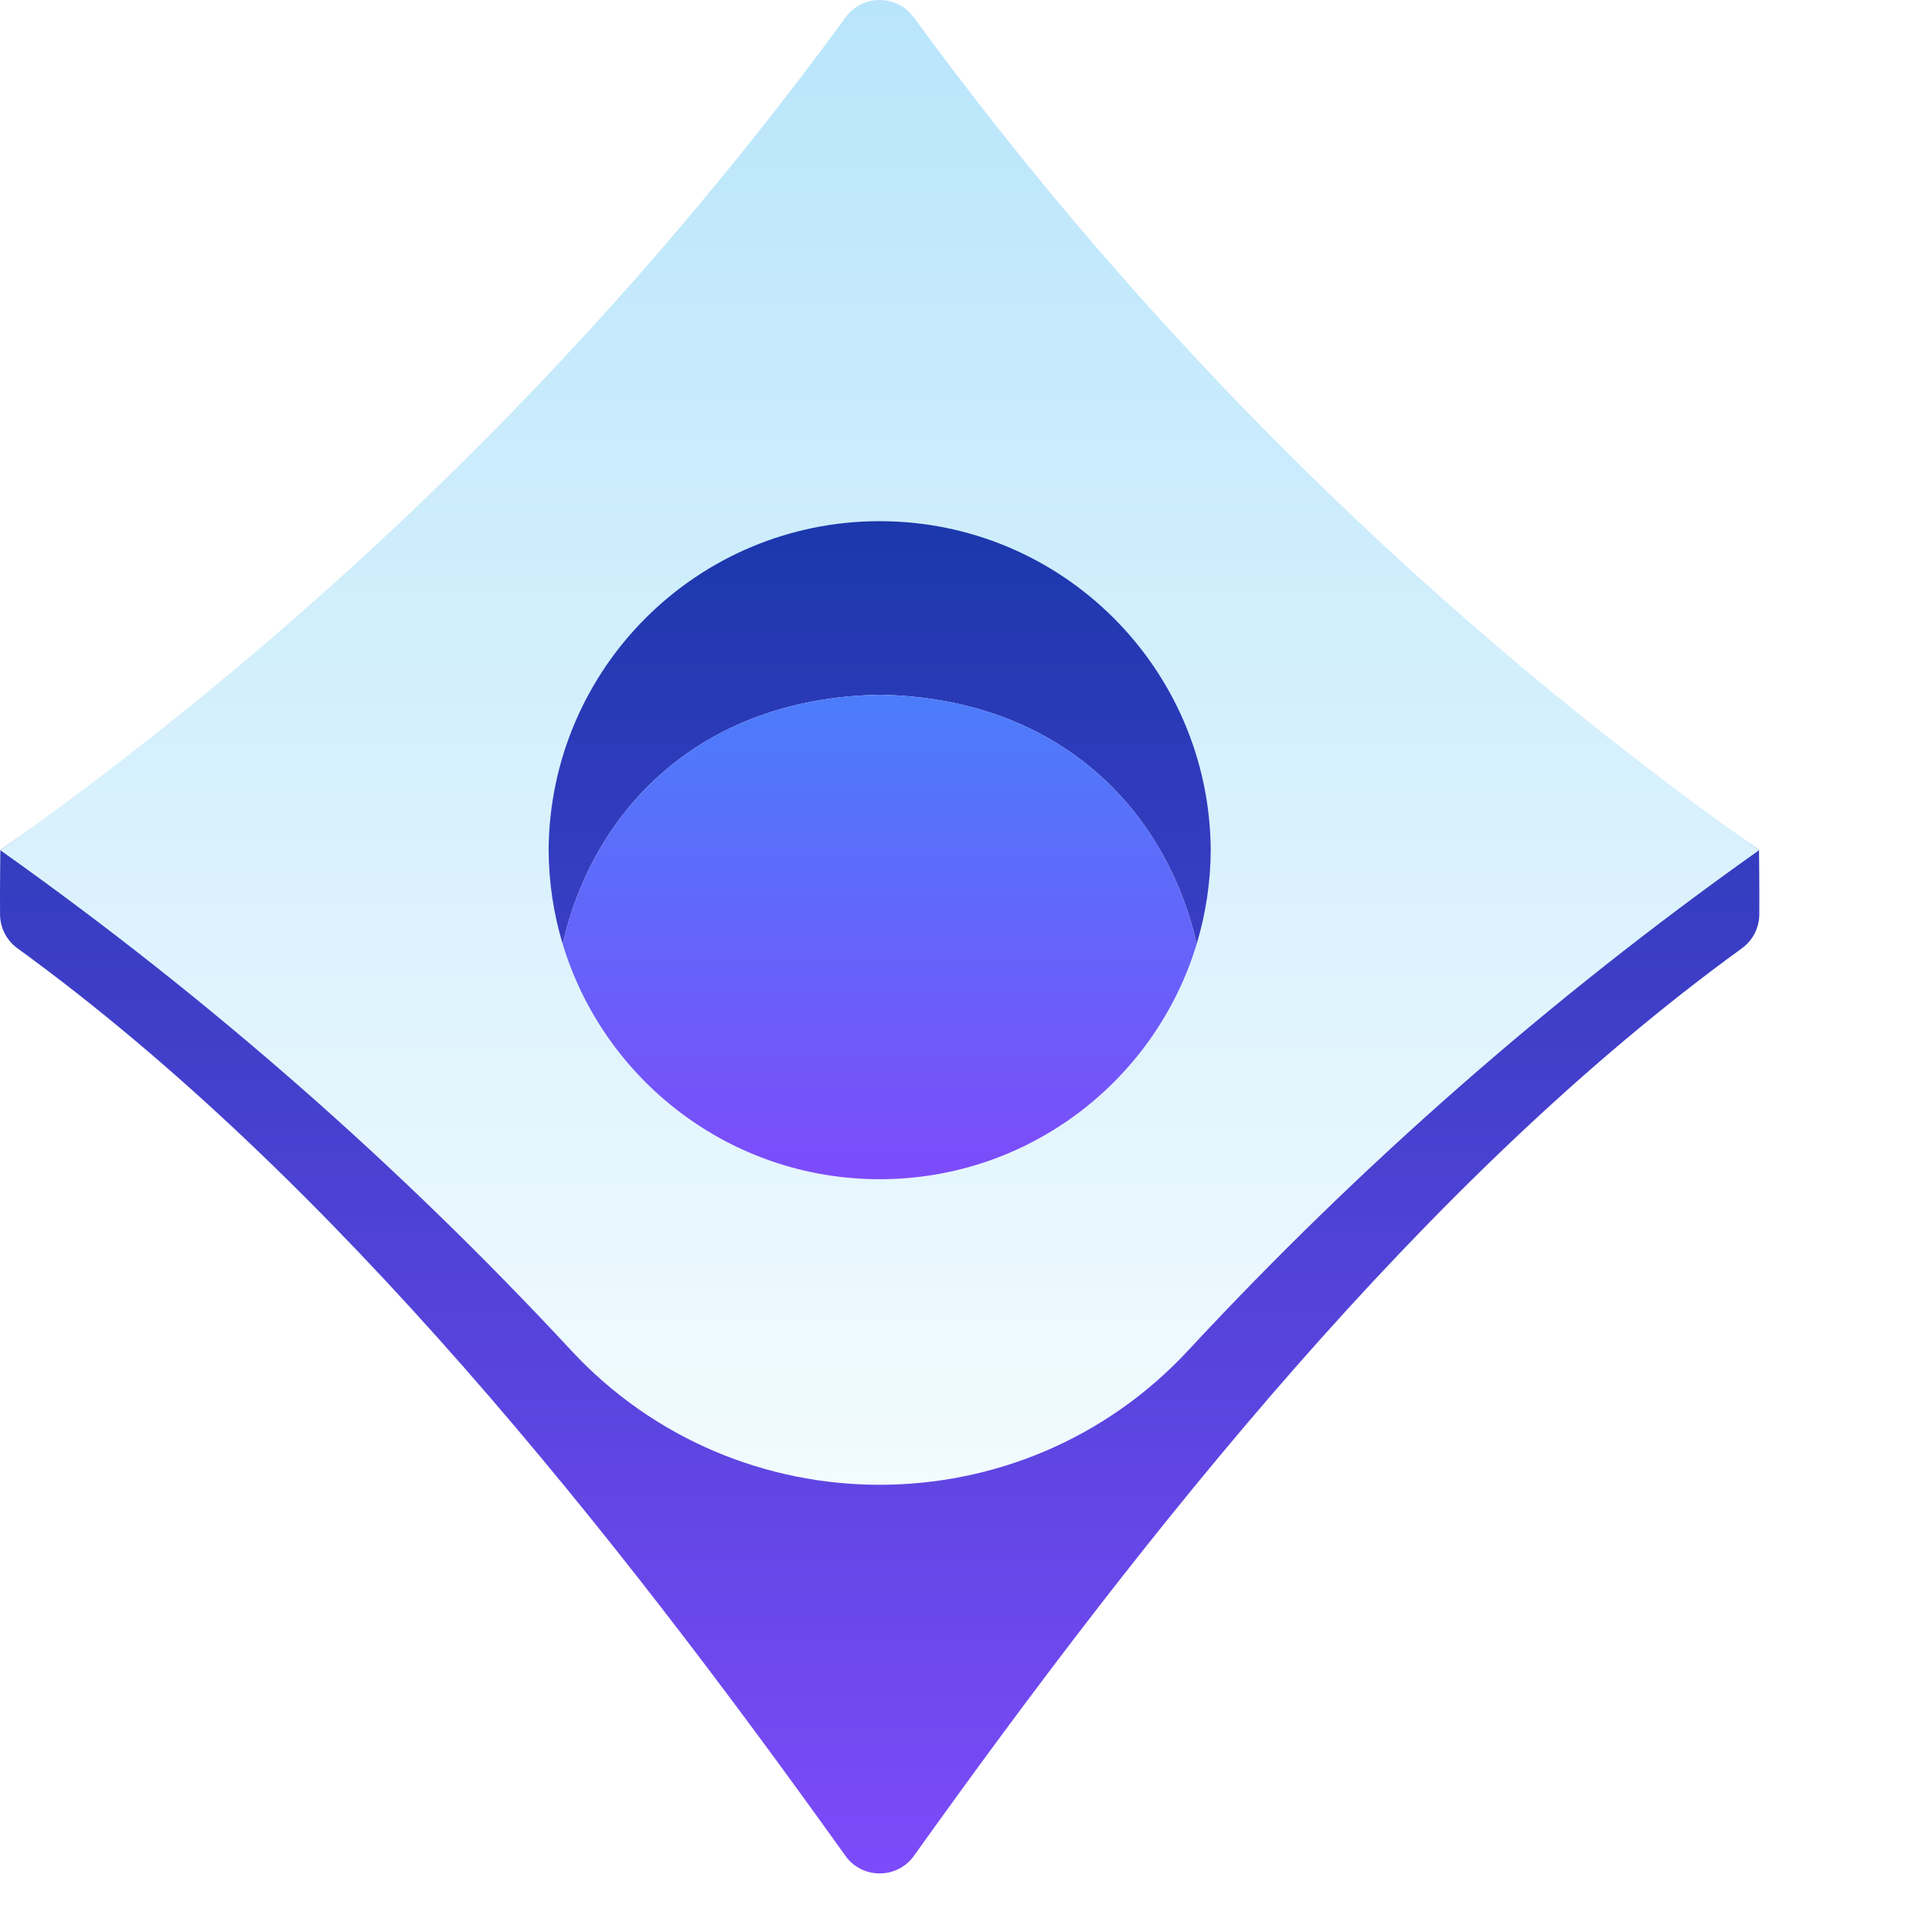
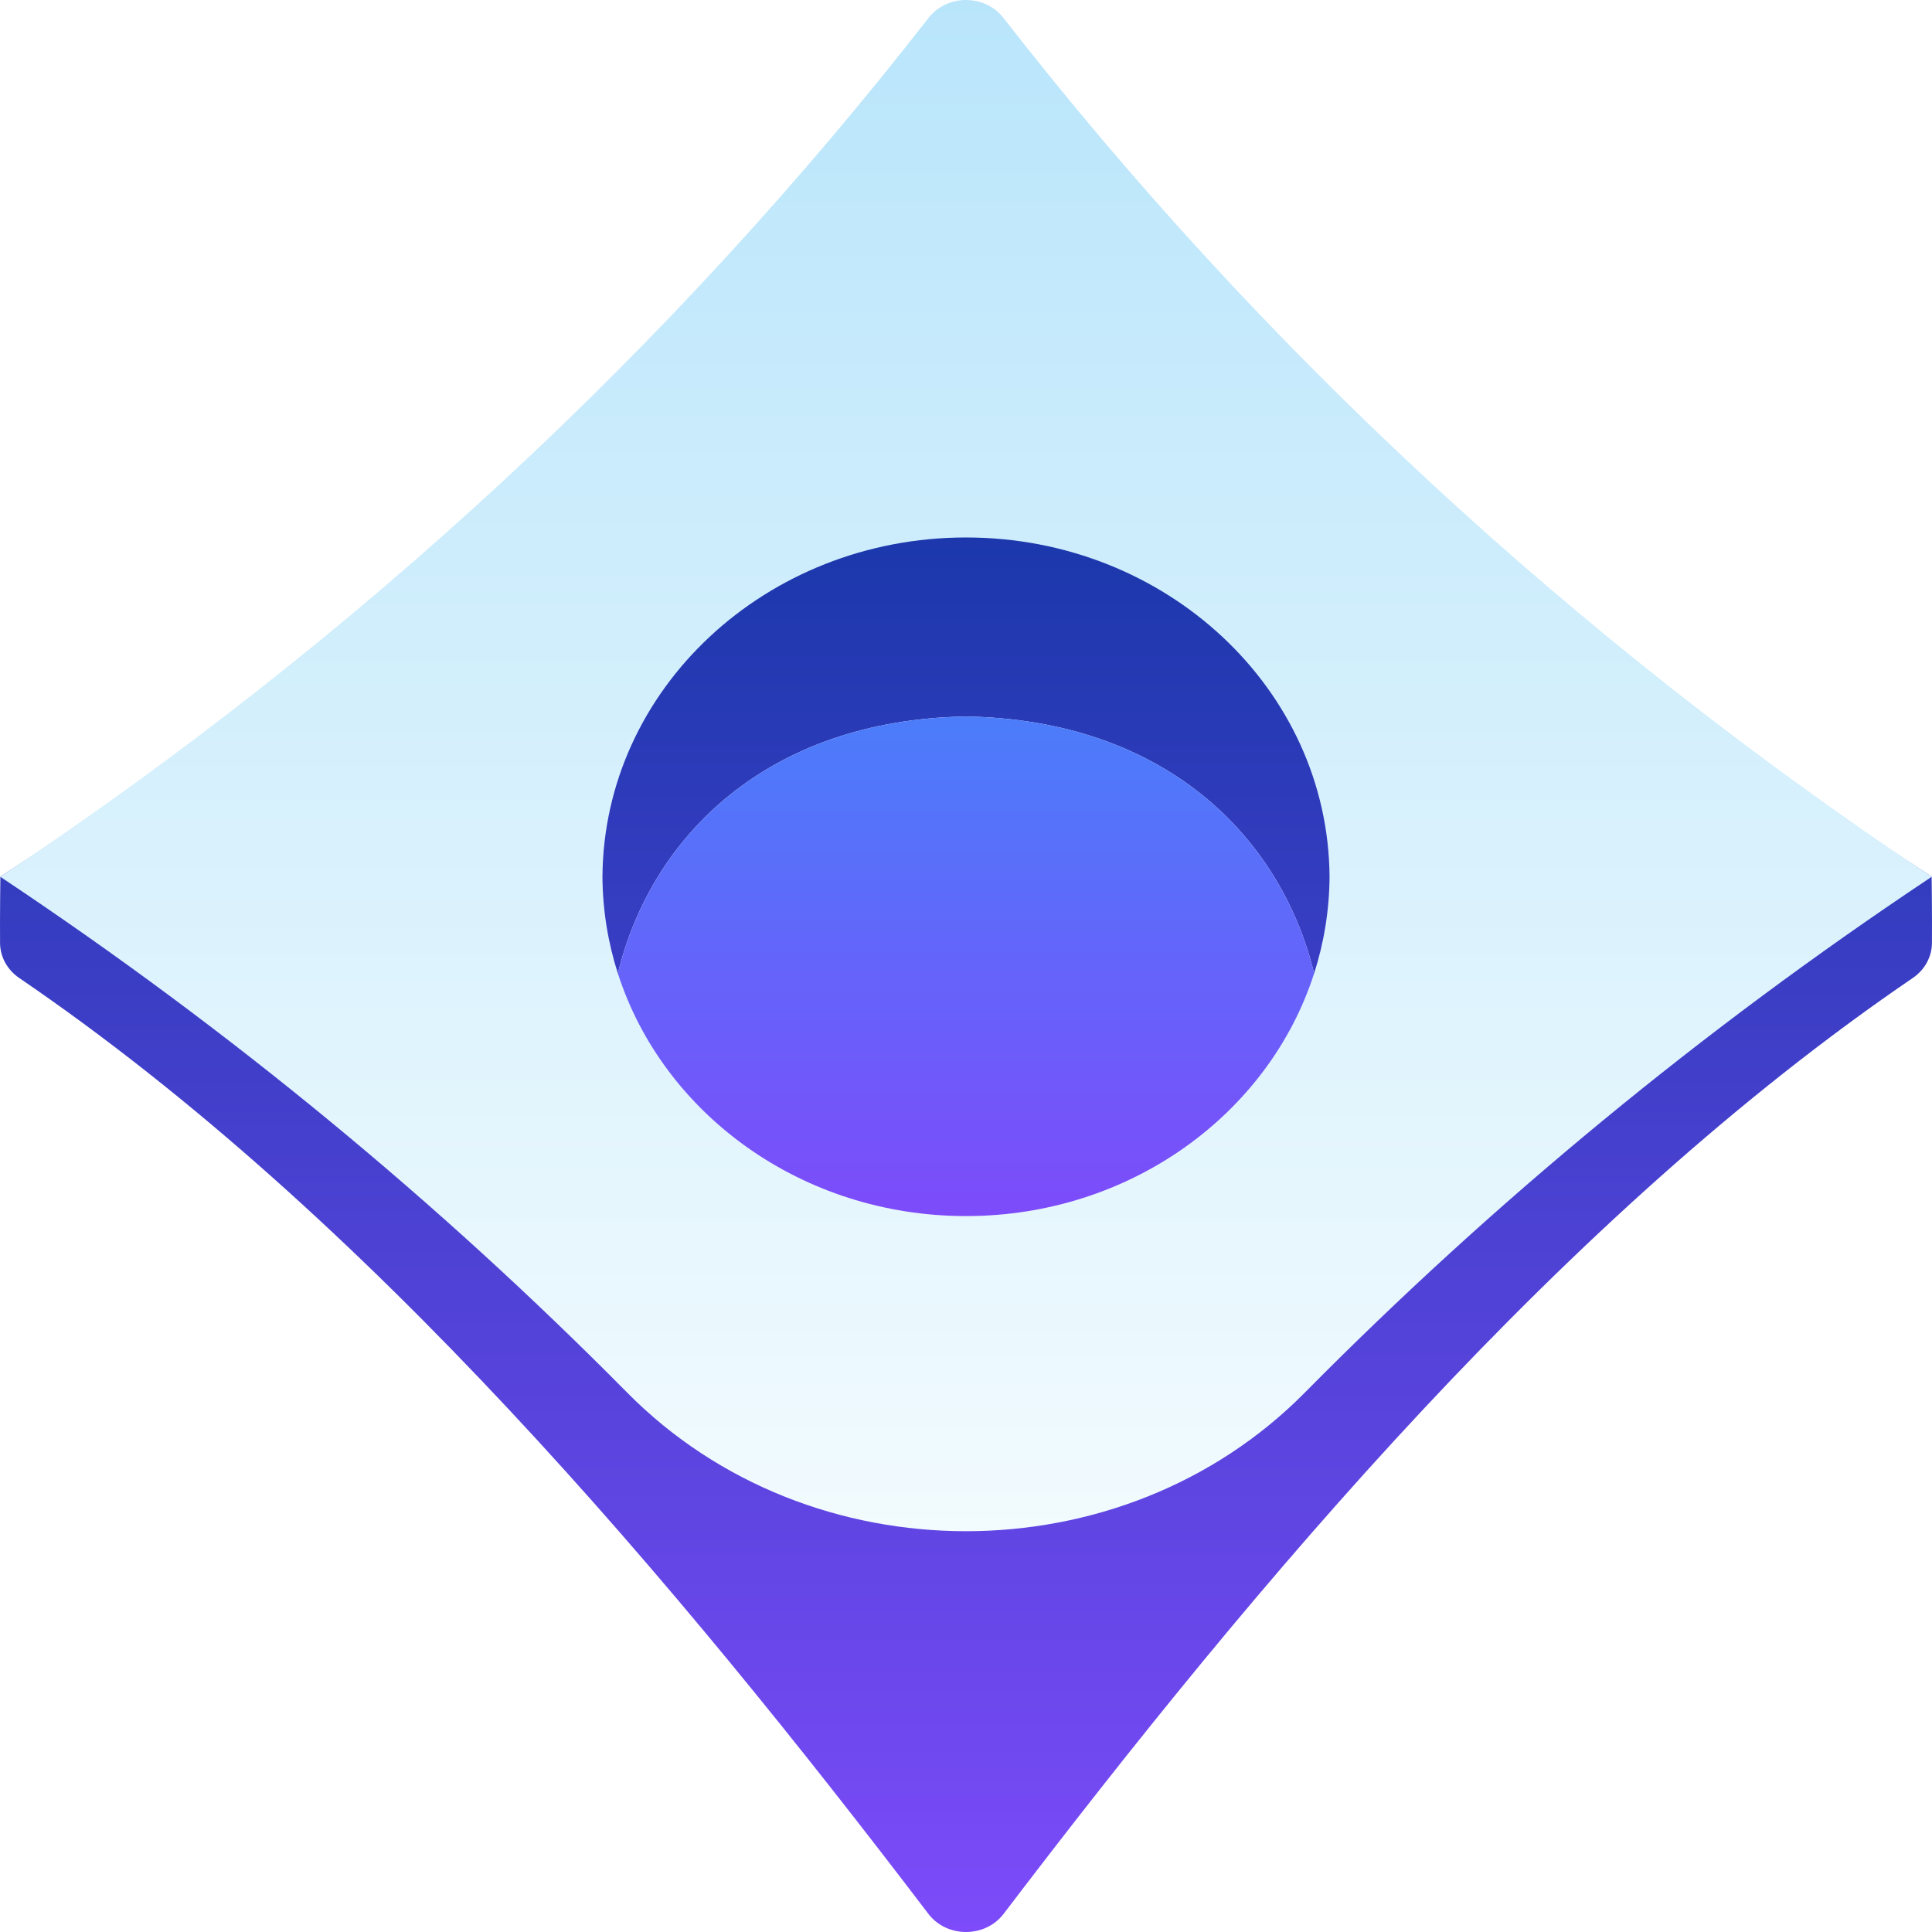
- <svg xmlns="http://www.w3.org/2000/svg" id="Layer_1" data-name="Layer 1" viewBox="0 0 1100 1100">
+ <svg xmlns="http://www.w3.org/2000/svg" width="1000" height="1000" viewBox="0 0 1000 1000" fill="none">
+   <path d="M999.81 453.82L998.423 452.873L998.203 452.723C805.95 324.8 636.228 257.542 500 76.621C363.772 257.542 194.05 324.8 1.797 452.723L1.577 452.873L0.19 453.82C0.19 453.82 -0.09 474.699 0.03 488.171C0.1 495.315 3.773 501.99 9.933 506.19C190.426 629.211 349.426 818.335 480.513 990.585C490.067 1003.14 509.933 1003.14 519.487 990.585C650.574 818.335 809.574 629.211 990.067 506.19C996.227 501.99 999.9 495.315 999.97 488.171C1000.09 474.699 999.81 453.82 999.81 453.82ZM500 722.1C356.115 719.69 296.057 602.285 319.816 503.874C336.837 433.345 396.905 372.566 500.01 370.85C603.105 372.575 663.153 433.345 680.184 503.856C703.953 602.285 643.885 719.709 500 722.1Z" fill="url(#paint0_linear_30_29)" />
+   <path d="M998.423 452.873L998.203 452.723C814.276 330.097 652.421 180.16 519.347 9.232C509.764 -3.077 490.237 -3.077 480.653 9.232C347.579 180.16 185.724 330.097 1.797 452.723L1.577 452.873L0.19 453.82L1.797 454.917C118.938 533.022 227.124 622.198 324.628 720.815C419.178 816.46 580.823 816.46 675.372 720.815C772.876 622.198 881.062 533.022 998.203 454.917L999.811 453.82L998.423 452.873ZM680.184 503.856C656.834 576.522 584.996 629.445 500 629.445C415.005 629.445 343.177 576.532 319.816 503.874C314.725 488.012 311.94 471.211 311.83 453.82C312.449 356.722 396.456 278.196 500 278.196C603.544 278.196 687.551 356.722 688.17 453.82C688.061 471.211 685.275 488.002 680.184 503.856Z" fill="url(#paint1_linear_30_29)" />
+   <path d="M680.184 503.856C656.834 576.522 584.996 629.445 500 629.445C415.005 629.445 343.177 576.532 319.816 503.874C336.837 433.345 396.905 372.566 500.01 370.85C603.105 372.575 663.153 433.345 680.184 503.856Z" fill="url(#paint2_linear_30_29)" />
  <defs>
-     <style>
-       .cls-1 {
-         fill: url(#linear-gradient-2);
-       }
- 
-       .cls-2 {
-         fill: url(#linear-gradient-3);
-       }
- 
-       .cls-3 {
-         fill: url(#linear-gradient);
-       }
-     </style>
-     <linearGradient id="linear-gradient" x1="500.85" y1="1066.65" x2="500.85" y2="81.73" gradientUnits="userSpaceOnUse">
-       <stop offset="0" stop-color="#7d4bfa" />
+     <linearGradient id="paint0_linear_30_29" x1="500" y1="999.998" x2="500" y2="76.621" gradientUnits="userSpaceOnUse">
+       <stop stop-color="#7D4BFA" />
      <stop offset="1" stop-color="#003296" />
    </linearGradient>
-     <linearGradient id="linear-gradient-2" x1="500.85" y1="845.37" x2="500.85" y2="0" gradientUnits="userSpaceOnUse">
-       <stop offset="0" stop-color="#f2fbfe" />
-       <stop offset="1" stop-color="#b9e5fb" />
+     <linearGradient id="paint1_linear_30_29" x1="500" y1="792.544" x2="500" y2="-0.002" gradientUnits="userSpaceOnUse">
+       <stop stop-color="#F2FBFE" />
+       <stop offset="1" stop-color="#B9E5FB" />
    </linearGradient>
-     <linearGradient id="linear-gradient-3" x1="500.85" y1="395.57" x2="500.85" y2="671.4" gradientUnits="userSpaceOnUse">
-       <stop offset="0" stop-color="#4b7dfa" />
-       <stop offset="1" stop-color="#7d4bfa" />
+     <linearGradient id="paint2_linear_30_29" x1="500" y1="370.85" x2="500" y2="629.445" gradientUnits="userSpaceOnUse">
+       <stop stop-color="#4B7DFA" />
+       <stop offset="1" stop-color="#7D4BFA" />
    </linearGradient>
  </defs>
-   <path class="cls-3" d="M1001.51,484.07l-1.39-1.01-.22-.16c-192.58-136.45-362.59-208.19-499.05-401.17C364.39,274.71,194.38,346.45,1.8,482.9l-.22.16-1.39,1.01s-.28,22.27-.16,36.64c.07,7.62,3.75,14.74,9.92,19.22,180.8,131.22,340.07,332.95,471.38,516.68,9.57,13.39,29.47,13.39,39.04,0,131.31-183.73,290.58-385.46,471.38-516.68,6.17-4.48,9.85-11.6,9.92-19.22.12-14.37-.16-36.64-.16-36.64ZM500.85,770.23c-144.13-2.57-204.29-127.8-180.49-232.77,17.05-75.23,77.22-140.06,180.5-141.89,103.27,1.84,163.42,66.66,180.48,141.87,23.81,104.99-36.36,230.24-180.49,232.79Z" />
-   <path class="cls-1" d="M1000.12,483.06l-.22-.16C815.66,352.1,653.53,192.17,520.23,9.85c-9.6-13.13-29.16-13.13-38.76,0C348.17,192.17,186.04,352.1,1.8,482.9l-.22.16-1.39,1.01,1.61,1.17c117.34,83.31,225.71,178.43,323.38,283.62,94.71,102.02,256.63,102.02,351.34,0,97.67-105.19,206.04-200.31,323.38-283.62l1.61-1.17-1.39-1.01ZM681.34,537.44c-23.39,77.51-95.35,133.96-180.49,133.96s-157.09-56.44-180.49-133.94c-5.1-16.92-7.89-34.84-8-53.39.62-103.57,84.77-187.33,188.49-187.33s187.87,83.76,188.49,187.33c-.11,18.55-2.9,36.46-8,53.37Z" />
-   <path class="cls-2" d="M681.34,537.44c-23.39,77.51-95.35,133.96-180.49,133.96s-157.09-56.44-180.49-133.94c17.05-75.23,77.22-140.06,180.5-141.89,103.27,1.84,163.42,66.66,180.48,141.87Z" />
</svg>
